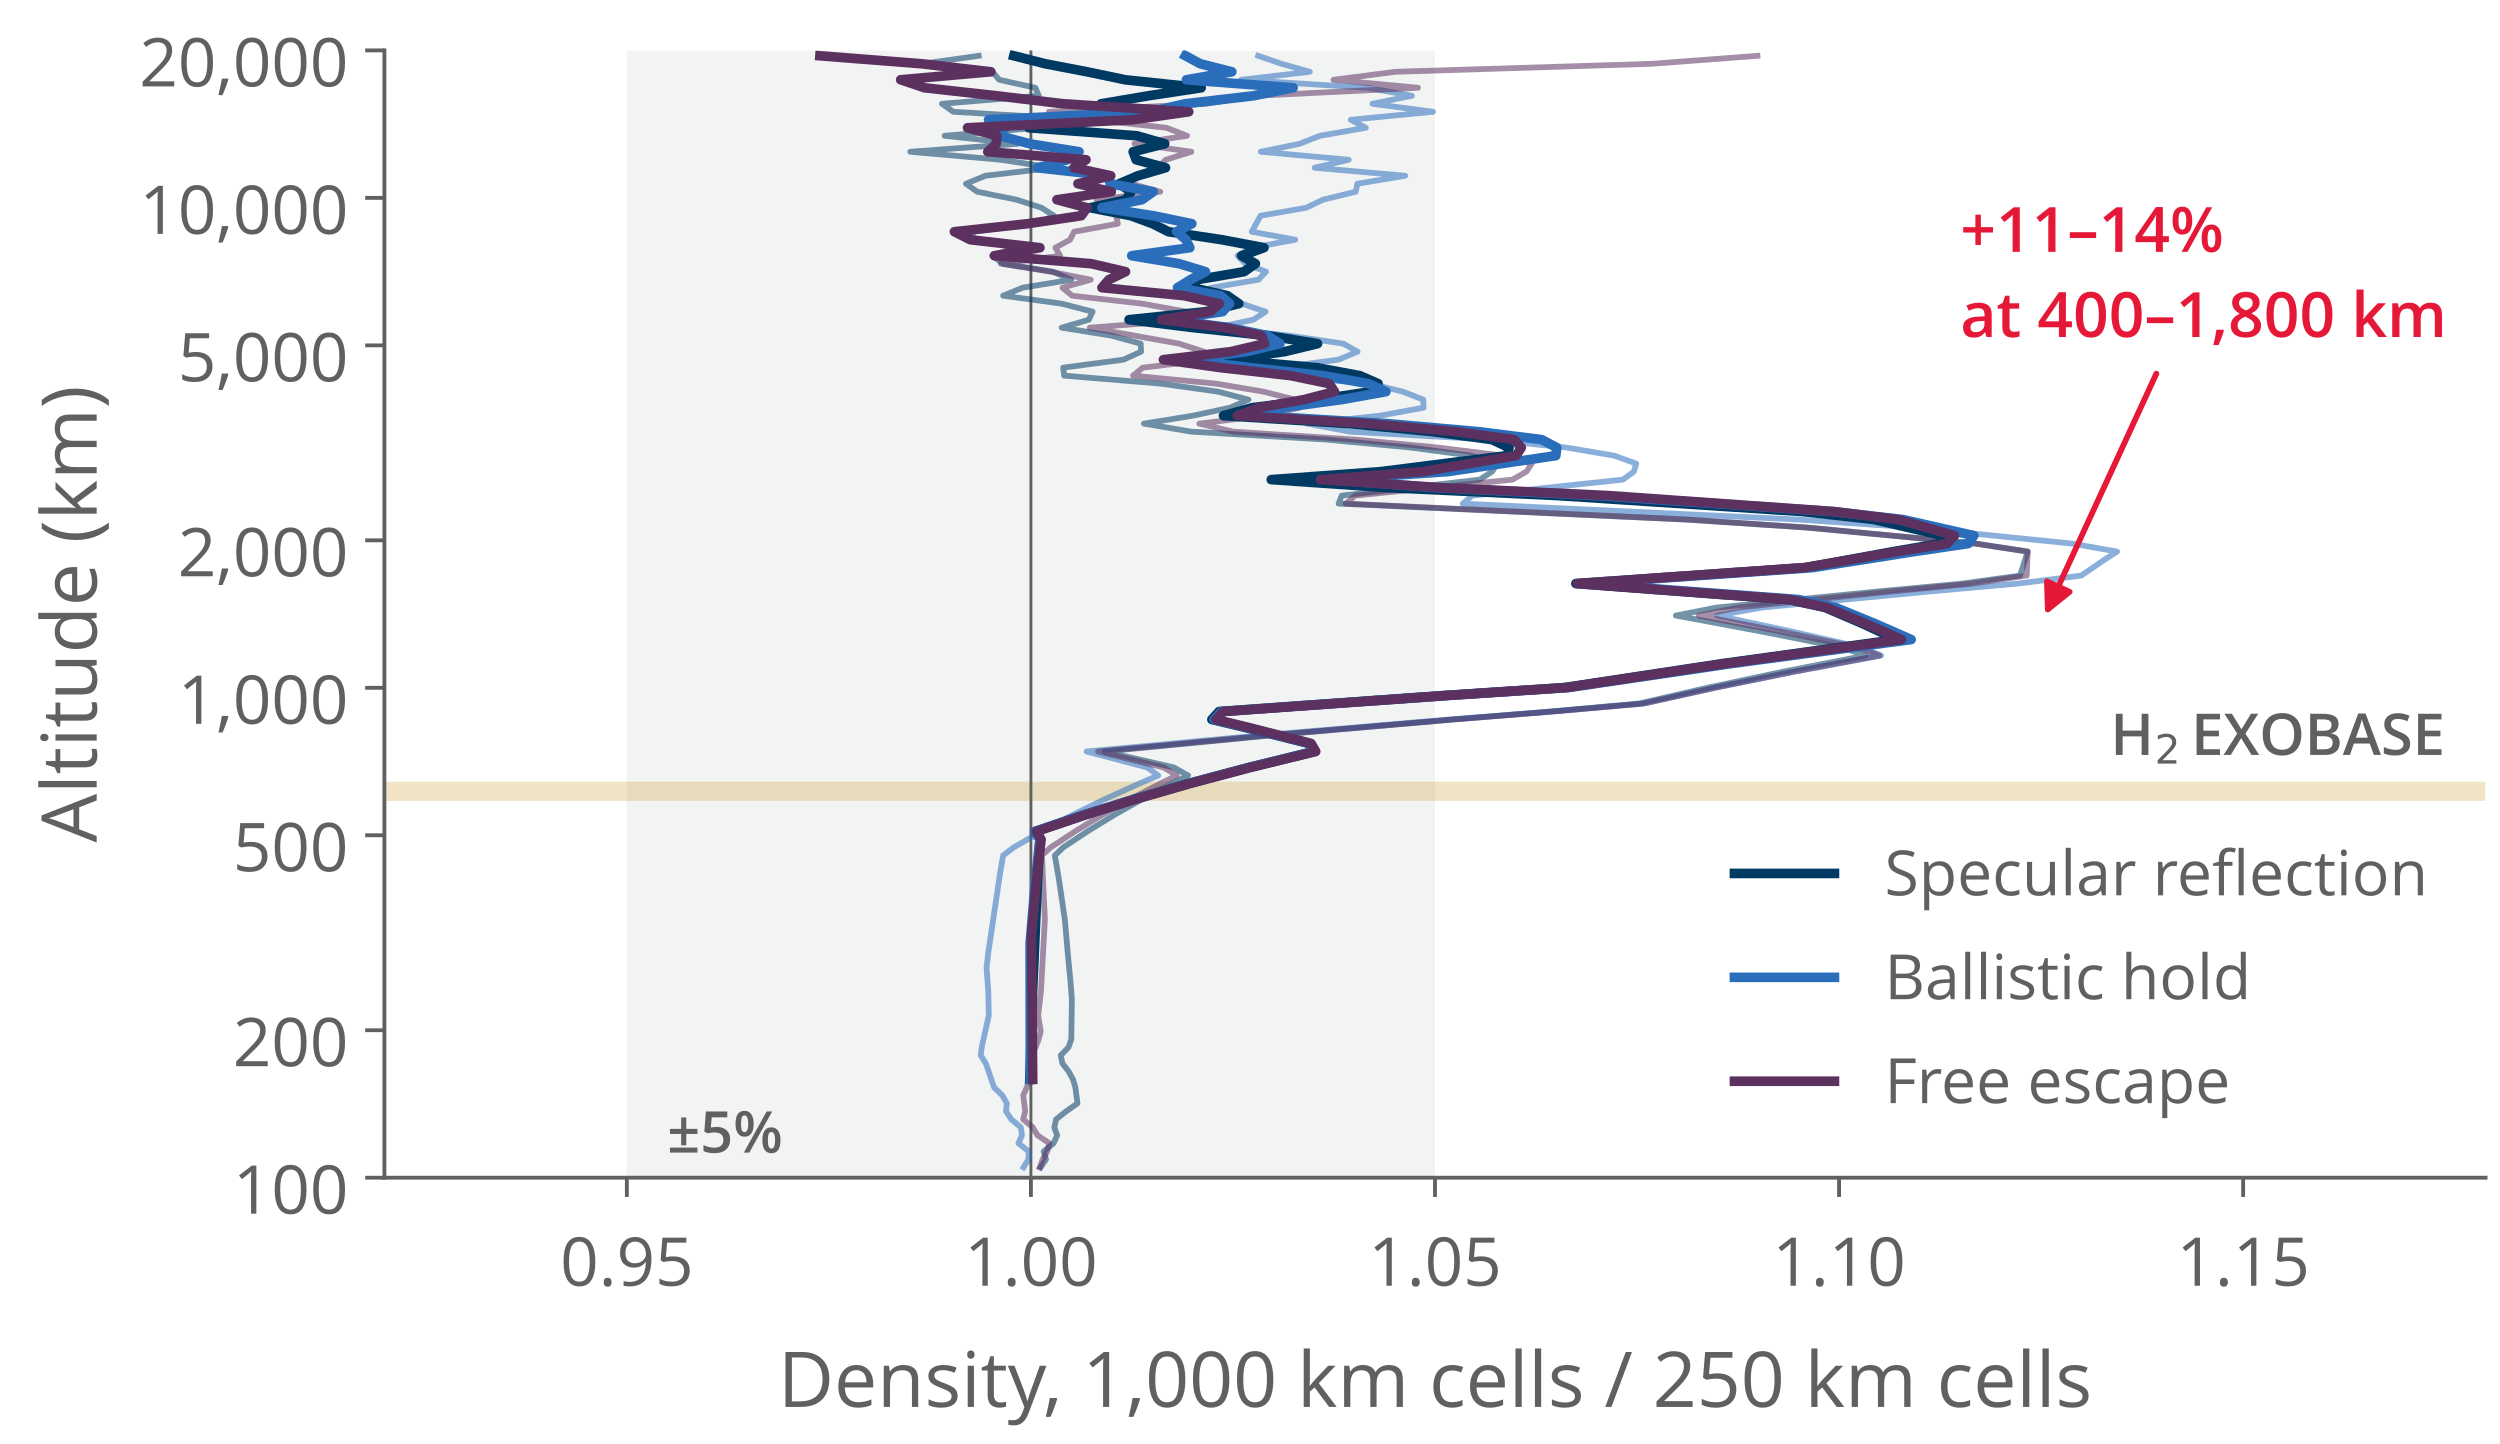
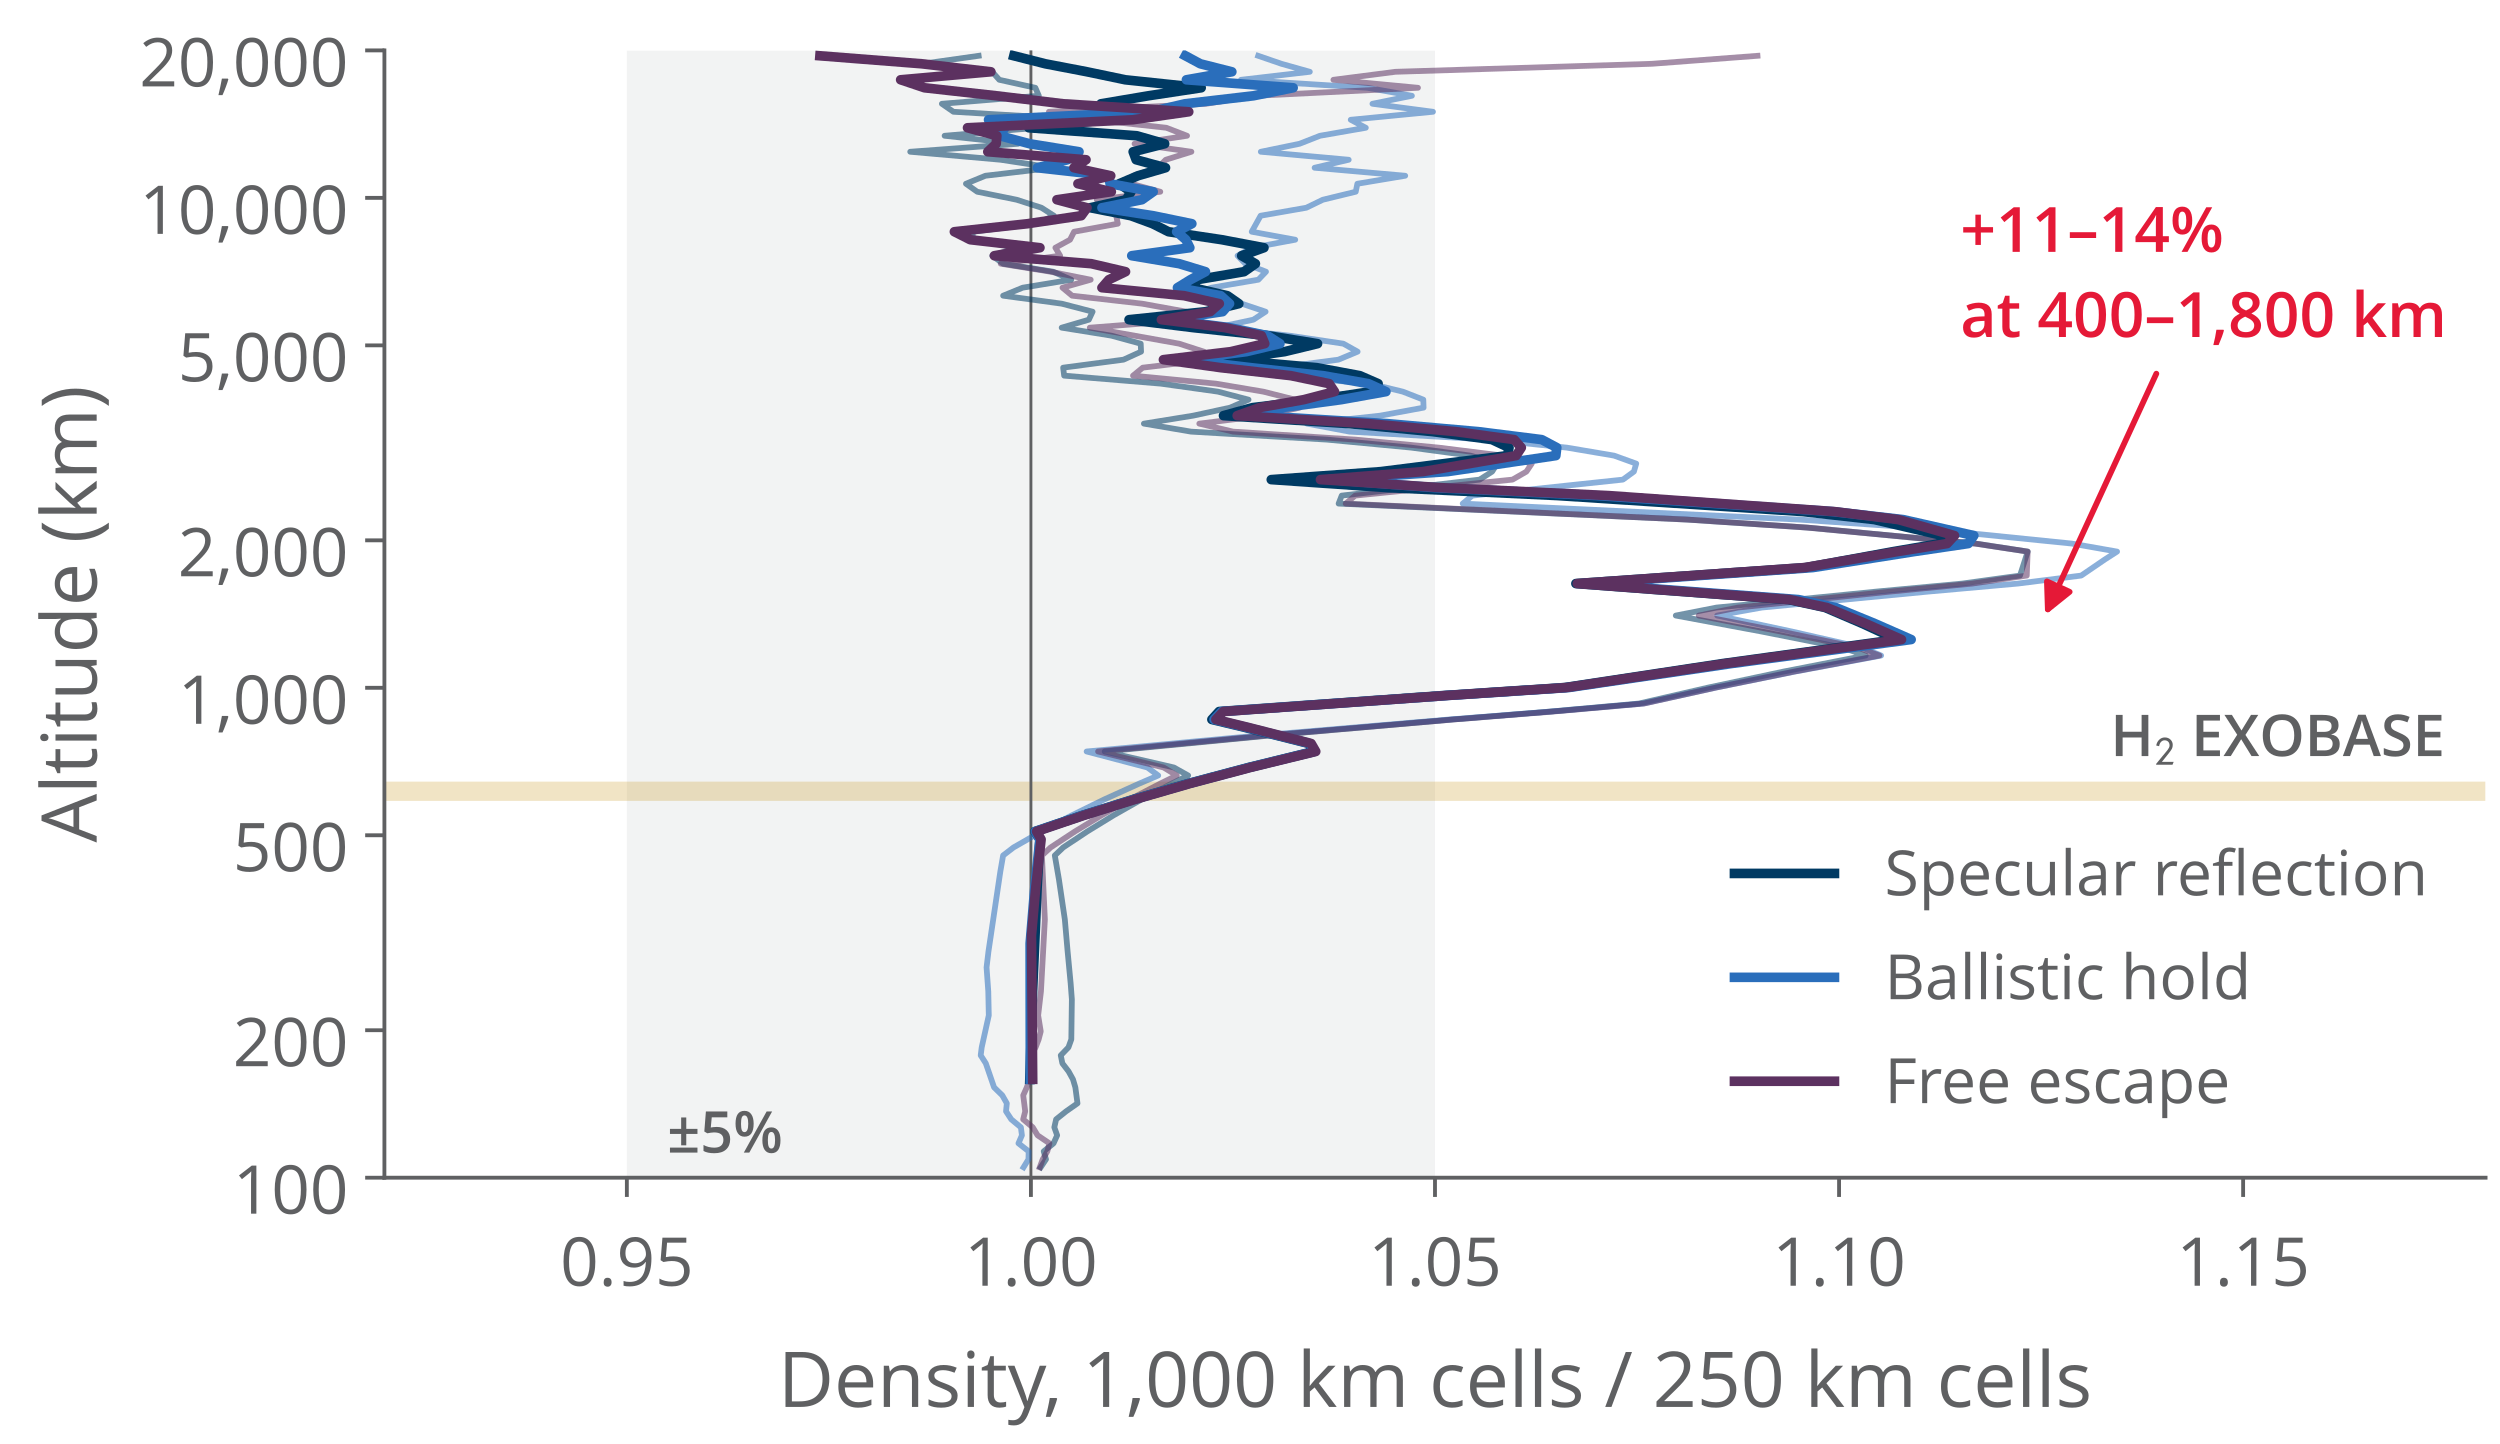
<svg xmlns="http://www.w3.org/2000/svg" xmlns:xlink="http://www.w3.org/1999/xlink" width="519.84pt" height="300.24pt" viewBox="0 0 519.84 300.24" version="1.1">
  <defs>
    <style type="text/css">*{stroke-linejoin: round; stroke-linecap: butt}</style>
  </defs>
  <g id="figure_1">
    <g id="patch_1">
      <path d="M 0 300.24  L 519.84 300.24  L 519.84 0  L 0 0  L 0 300.24  z " style="fill: none" />
    </g>
    <g id="axes_1">
      <g id="patch_2">
        <path d="M 79.932 244.885  L 516.84 244.885  L 516.84 10.482  L 79.932 10.482  L 79.932 244.885  z " style="fill: none" />
      </g>
      <g id="patch_3">
-         <path d="M 130.345 244.885  L 298.386 244.885  L 298.386 10.482  L 130.345 10.482  z " clip-path="url(#p59754232f8)" style="fill: #5f6062; opacity: 0.08" />
+         <path d="M 130.345 244.885  L 298.386 244.885  L 298.386 10.482  L 130.345 10.482  z " clip-path="url(#p9bee282bf4)" style="fill: #5f6062; opacity: 0.08" />
      </g>
      <g id="patch_4">
-         <path d="M 79.932 166.529  L 516.84 166.529  L 516.84 162.528  L 79.932 162.528  z " clip-path="url(#p59754232f8)" style="fill: #c79316; opacity: 0.25" />
+         <path d="M 79.932 166.529  L 516.84 166.529  L 516.84 162.528  L 79.932 162.528  z " clip-path="url(#p9bee282bf4)" style="fill: #c79316; opacity: 0.25" />
      </g>
      <g id="matplotlib.axis_1">
        <g id="xtick_1">
          <g id="line2d_1">
            <defs>
-               <path id="m4f44b97fc5" d="M 0 0  L 0 4  " style="stroke: #5f6062; stroke-width: 0.8" />
+               <path id="m18a85707ac" d="M 0 0  L 0 4  " style="stroke: #5f6062; stroke-width: 0.8" />
            </defs>
            <g>
-               <use xlink:href="#m4f44b97fc5" x="130.345" y="244.885" style="fill: #5f6062; stroke: #5f6062; stroke-width: 0.8" />
+               <use xlink:href="#m18a85707ac" x="130.345" y="244.885" style="fill: #5f6062; stroke: #5f6062; stroke-width: 0.8" />
            </g>
          </g>
          <g id="text_1">
            <text style="font-size: 14px; font-family: 'Open Sans', 'DejaVu Sans', sans-serif; text-anchor: middle; fill: #5f6062" x="130.345" y="267.349" transform="rotate(-0 130.3445 267.3491)">0.95</text>
          </g>
        </g>
        <g id="xtick_2">
          <g id="line2d_2">
            <g>
-               <use xlink:href="#m4f44b97fc5" x="214.365" y="244.885" style="fill: #5f6062; stroke: #5f6062; stroke-width: 0.8" />
+               <use xlink:href="#m18a85707ac" x="214.365" y="244.885" style="fill: #5f6062; stroke: #5f6062; stroke-width: 0.8" />
            </g>
          </g>
          <g id="text_2">
            <text style="font-size: 14px; font-family: 'Open Sans', 'DejaVu Sans', sans-serif; text-anchor: middle; fill: #5f6062" x="214.365" y="267.349" transform="rotate(-0 214.3652 267.3491)">1.00</text>
          </g>
        </g>
        <g id="xtick_3">
          <g id="line2d_3">
            <g>
-               <use xlink:href="#m4f44b97fc5" x="298.386" y="244.885" style="fill: #5f6062; stroke: #5f6062; stroke-width: 0.8" />
+               <use xlink:href="#m18a85707ac" x="298.386" y="244.885" style="fill: #5f6062; stroke: #5f6062; stroke-width: 0.8" />
            </g>
          </g>
          <g id="text_3">
            <text style="font-size: 14px; font-family: 'Open Sans', 'DejaVu Sans', sans-serif; text-anchor: middle; fill: #5f6062" x="298.386" y="267.349" transform="rotate(-0 298.3859 267.3491)">1.05</text>
          </g>
        </g>
        <g id="xtick_4">
          <g id="line2d_4">
            <g>
-               <use xlink:href="#m4f44b97fc5" x="382.407" y="244.885" style="fill: #5f6062; stroke: #5f6062; stroke-width: 0.8" />
+               <use xlink:href="#m18a85707ac" x="382.407" y="244.885" style="fill: #5f6062; stroke: #5f6062; stroke-width: 0.8" />
            </g>
          </g>
          <g id="text_4">
            <text style="font-size: 14px; font-family: 'Open Sans', 'DejaVu Sans', sans-serif; text-anchor: middle; fill: #5f6062" x="382.407" y="267.349" transform="rotate(-0 382.4066 267.3491)">1.10</text>
          </g>
        </g>
        <g id="xtick_5">
          <g id="line2d_5">
            <g>
-               <use xlink:href="#m4f44b97fc5" x="466.427" y="244.885" style="fill: #5f6062; stroke: #5f6062; stroke-width: 0.8" />
+               <use xlink:href="#m18a85707ac" x="466.427" y="244.885" style="fill: #5f6062; stroke: #5f6062; stroke-width: 0.8" />
            </g>
          </g>
          <g id="text_5">
            <text style="font-size: 14px; font-family: 'Open Sans', 'DejaVu Sans', sans-serif; text-anchor: middle; fill: #5f6062" x="466.427" y="267.349" transform="rotate(-0 466.4273 267.3491)">1.15</text>
          </g>
        </g>
        <g id="text_6">
          <text style="font-size: 16px; font-family: 'Open Sans', 'DejaVu Sans', sans-serif; text-anchor: middle; fill: #5f6062" x="298.386" y="292.552" transform="rotate(-0 298.3859 292.5523)">Density, 1,000 km cells / 250 km cells</text>
        </g>
      </g>
      <g id="matplotlib.axis_2">
        <g id="ytick_1">
          <g id="line2d_6">
            <defs>
-               <path id="m97c37edeb1" d="M 0 0  L -4 0  " style="stroke: #5f6062; stroke-width: 0.8" />
+               <path id="md22df228d2" d="M 0 0  L -4 0  " style="stroke: #5f6062; stroke-width: 0.8" />
            </defs>
            <g>
-               <use xlink:href="#m97c37edeb1" x="79.932" y="244.885" style="fill: #5f6062; stroke: #5f6062; stroke-width: 0.8" />
+               <use xlink:href="#md22df228d2" x="79.932" y="244.885" style="fill: #5f6062; stroke: #5f6062; stroke-width: 0.8" />
            </g>
          </g>
          <g id="text_7">
            <text style="font-size: 14px; font-family: 'Open Sans', 'DejaVu Sans', sans-serif; text-anchor: end; fill: #5f6062" x="72.432" y="252.367" transform="rotate(-0 72.43211 252.3672)">100</text>
          </g>
        </g>
        <g id="ytick_2">
          <g id="line2d_7">
            <g>
-               <use xlink:href="#m97c37edeb1" x="79.932" y="214.22" style="fill: #5f6062; stroke: #5f6062; stroke-width: 0.8" />
+               <use xlink:href="#md22df228d2" x="79.932" y="214.22" style="fill: #5f6062; stroke: #5f6062; stroke-width: 0.8" />
            </g>
          </g>
          <g id="text_8">
            <text style="font-size: 14px; font-family: 'Open Sans', 'DejaVu Sans', sans-serif; text-anchor: end; fill: #5f6062" x="72.432" y="221.702" transform="rotate(-0 72.43211 221.7016)">200</text>
          </g>
        </g>
        <g id="ytick_3">
          <g id="line2d_8">
            <g>
-               <use xlink:href="#m97c37edeb1" x="79.932" y="173.682" style="fill: #5f6062; stroke: #5f6062; stroke-width: 0.8" />
+               <use xlink:href="#md22df228d2" x="79.932" y="173.682" style="fill: #5f6062; stroke: #5f6062; stroke-width: 0.8" />
            </g>
          </g>
          <g id="text_9">
            <text style="font-size: 14px; font-family: 'Open Sans', 'DejaVu Sans', sans-serif; text-anchor: end; fill: #5f6062" x="72.432" y="181.164" transform="rotate(-0 72.43211 181.164)">500</text>
          </g>
        </g>
        <g id="ytick_4">
          <g id="line2d_9">
            <g>
-               <use xlink:href="#m97c37edeb1" x="79.932" y="143.016" style="fill: #5f6062; stroke: #5f6062; stroke-width: 0.8" />
+               <use xlink:href="#md22df228d2" x="79.932" y="143.016" style="fill: #5f6062; stroke: #5f6062; stroke-width: 0.8" />
            </g>
          </g>
          <g id="text_10">
            <text style="font-size: 14px; font-family: 'Open Sans', 'DejaVu Sans', sans-serif; text-anchor: end; fill: #5f6062" x="72.432" y="150.498" transform="rotate(-0 72.43211 150.4984)">1,000</text>
          </g>
        </g>
        <g id="ytick_5">
          <g id="line2d_10">
            <g>
-               <use xlink:href="#m97c37edeb1" x="79.932" y="112.351" style="fill: #5f6062; stroke: #5f6062; stroke-width: 0.8" />
+               <use xlink:href="#md22df228d2" x="79.932" y="112.351" style="fill: #5f6062; stroke: #5f6062; stroke-width: 0.8" />
            </g>
          </g>
          <g id="text_11">
            <text style="font-size: 14px; font-family: 'Open Sans', 'DejaVu Sans', sans-serif; text-anchor: end; fill: #5f6062" x="72.432" y="119.833" transform="rotate(-0 72.43211 119.8329)">2,000</text>
          </g>
        </g>
        <g id="ytick_6">
          <g id="line2d_11">
            <g>
-               <use xlink:href="#m97c37edeb1" x="79.932" y="71.813" style="fill: #5f6062; stroke: #5f6062; stroke-width: 0.8" />
+               <use xlink:href="#md22df228d2" x="79.932" y="71.813" style="fill: #5f6062; stroke: #5f6062; stroke-width: 0.8" />
            </g>
          </g>
          <g id="text_12">
            <text style="font-size: 14px; font-family: 'Open Sans', 'DejaVu Sans', sans-serif; text-anchor: end; fill: #5f6062" x="72.432" y="79.295" transform="rotate(-0 72.43211 79.29522)">5,000</text>
          </g>
        </g>
        <g id="ytick_7">
          <g id="line2d_12">
            <g>
-               <use xlink:href="#m97c37edeb1" x="79.932" y="41.148" style="fill: #5f6062; stroke: #5f6062; stroke-width: 0.8" />
+               <use xlink:href="#md22df228d2" x="79.932" y="41.148" style="fill: #5f6062; stroke: #5f6062; stroke-width: 0.8" />
            </g>
          </g>
          <g id="text_13">
            <text style="font-size: 14px; font-family: 'Open Sans', 'DejaVu Sans', sans-serif; text-anchor: end; fill: #5f6062" x="72.432" y="48.63" transform="rotate(-0 72.43211 48.62966)">10,000</text>
          </g>
        </g>
        <g id="ytick_8">
          <g id="line2d_13">
            <g>
-               <use xlink:href="#m97c37edeb1" x="79.932" y="10.482" style="fill: #5f6062; stroke: #5f6062; stroke-width: 0.8" />
+               <use xlink:href="#md22df228d2" x="79.932" y="10.482" style="fill: #5f6062; stroke: #5f6062; stroke-width: 0.8" />
            </g>
          </g>
          <g id="text_14">
            <text style="font-size: 14px; font-family: 'Open Sans', 'DejaVu Sans', sans-serif; text-anchor: end; fill: #5f6062" x="72.432" y="17.964" transform="rotate(-0 72.43211 17.96411)">20,000</text>
          </g>
        </g>
        <g id="text_15">
          <text style="font-size: 16px; font-family: 'Open Sans', 'DejaVu Sans', sans-serif; text-anchor: middle; fill: #5f6062" x="20.102" y="127.684" transform="rotate(-90 20.1018 127.6837)">Altitude (km)</text>
        </g>
      </g>
      <g id="line2d_14">
-         <path d="M 214.365 244.885  L 214.365 10.482  " clip-path="url(#p59754232f8)" style="fill: none; stroke: #5f6062; stroke-width: 0.6; stroke-linecap: square" />
+         <path d="M 214.365 244.885  L 214.365 10.482  " clip-path="url(#p9bee282bf4)" style="fill: none; stroke: #5f6062; stroke-width: 0.6; stroke-linecap: square" />
      </g>
      <g id="line2d_15">
-         <path d="M 216.397 242.727  L 217.5 241.064  L 217.03 239.401  L 219.072 237.738  L 219.82 236.076  L 219.231 234.413  L 219.605 232.75  L 221.68 231.087  L 224.048 229.425  L 223.604 226.099  L 223.11 224.436  L 222.189 222.774  L 220.908 221.111  L 220.571 219.448  L 222.167 217.785  L 222.765 216.122  L 222.879 207.809  L 222.626 204.483  L 221.995 197.832  L 221.417 191.181  L 220.189 182.867  L 219.333 177.879  L 221.073 176.216  L 226.083 172.891  L 231.501 169.565  L 237.361 166.24  L 243.701 162.914  L 247.064 161.251  L 244.089 159.588  L 229.71 156.263  L 264.053 152.937  L 302.008 149.612  L 322.418 147.949  L 340.813 146.286  L 355.23 142.961  L 370.902 139.635  L 387.948 136.31  L 383.047 134.647  L 366.32 131.321  L 348.458 127.996  L 356.922 126.333  L 390.182 123.008  L 408.019 121.345  L 420.028 119.682  L 421.632 114.694  L 410.819 113.031  L 375.845 109.705  L 350.785 108.043  L 278.347 104.717  L 278.992 103.054  L 307.663 99.729  L 310.267 98.066  L 311.319 96.403  L 305.764 94.741  L 293.464 93.078  L 275.929 91.415  L 247.653 89.752  L 237.857 88.089  L 248.113 86.427  L 255.784 84.764  L 259.617 83.101  L 253.254 81.438  L 241.384 79.776  L 221.277 78.113  L 221.068 76.45  L 233.617 74.787  L 237.268 73.125  L 237.195 71.462  L 231.117 69.799  L 220.761 68.136  L 226.415 66.474  L 227.19 64.811  L 220.777 63.148  L 208.588 61.485  L 212.644 59.822  L 222.744 58.16  L 218.98 56.497  L 208.581 54.834  L 206.338 53.171  L 211.504 51.509  L 202.359 49.846  L 202.185 48.183  L 215.546 46.52  L 219.156 44.858  L 216.553 43.195  L 211.395 41.532  L 203.195 39.869  L 200.856 38.207  L 204.907 36.544  L 219.001 34.881  L 208.042 33.218  L 189.268 31.555  L 211.692 29.893  L 196.418 28.23  L 215.721 26.567  L 226.186 24.904  L 198.249 23.242  L 195.852 21.579  L 216.011 19.916  L 215.291 18.253  L 207.785 16.591  L 206.313 14.928  L 191.782 13.265  L 203.496 11.602  L 203.496 11.602  " clip-path="url(#p59754232f8)" style="fill: none; stroke: #003a63; stroke-opacity: 0.55; stroke-width: 1.2; stroke-linecap: square" />
+         <path d="M 216.397 242.727  L 217.5 241.064  L 217.03 239.401  L 219.072 237.738  L 219.82 236.076  L 219.231 234.413  L 219.605 232.75  L 221.68 231.087  L 224.048 229.425  L 223.604 226.099  L 223.11 224.436  L 222.189 222.774  L 220.908 221.111  L 220.571 219.448  L 222.167 217.785  L 222.765 216.122  L 222.879 207.809  L 222.626 204.483  L 221.995 197.832  L 221.417 191.181  L 220.189 182.867  L 219.333 177.879  L 221.073 176.216  L 226.083 172.891  L 231.501 169.565  L 237.361 166.24  L 243.701 162.914  L 247.064 161.251  L 244.089 159.588  L 229.71 156.263  L 264.053 152.937  L 302.008 149.612  L 322.418 147.949  L 340.813 146.286  L 355.23 142.961  L 370.902 139.635  L 387.948 136.31  L 383.047 134.647  L 366.32 131.321  L 348.458 127.996  L 356.922 126.333  L 390.182 123.008  L 408.019 121.345  L 420.028 119.682  L 421.632 114.694  L 410.819 113.031  L 375.845 109.705  L 350.785 108.043  L 278.347 104.717  L 278.992 103.054  L 307.663 99.729  L 310.267 98.066  L 311.319 96.403  L 305.764 94.741  L 293.464 93.078  L 275.929 91.415  L 247.653 89.752  L 237.857 88.089  L 248.113 86.427  L 255.784 84.764  L 259.617 83.101  L 253.254 81.438  L 241.384 79.776  L 221.277 78.113  L 221.068 76.45  L 233.617 74.787  L 237.268 73.125  L 237.195 71.462  L 231.117 69.799  L 220.761 68.136  L 226.415 66.474  L 227.19 64.811  L 220.777 63.148  L 208.588 61.485  L 212.644 59.822  L 222.744 58.16  L 218.98 56.497  L 208.581 54.834  L 206.338 53.171  L 211.504 51.509  L 202.359 49.846  L 202.185 48.183  L 215.546 46.52  L 219.156 44.858  L 216.553 43.195  L 211.395 41.532  L 203.195 39.869  L 200.856 38.207  L 204.907 36.544  L 219.001 34.881  L 208.042 33.218  L 189.268 31.555  L 211.692 29.893  L 196.418 28.23  L 215.721 26.567  L 226.186 24.904  L 198.249 23.242  L 195.852 21.579  L 216.011 19.916  L 215.291 18.253  L 207.785 16.591  L 206.313 14.928  L 191.782 13.265  L 203.496 11.602  L 203.496 11.602  " clip-path="url(#p9bee282bf4)" style="fill: none; stroke: #003a63; stroke-opacity: 0.55; stroke-width: 1.2; stroke-linecap: square" />
      </g>
      <g id="line2d_16">
-         <path d="M 212.834 242.727  L 213.849 241.064  L 213.894 239.401  L 211.773 237.738  L 212.493 236.076  L 212.281 234.413  L 210.276 232.75  L 209.189 231.087  L 209.354 229.425  L 208.411 227.762  L 206.704 226.099  L 204.987 221.111  L 203.923 219.448  L 204.131 217.785  L 205.605 211.134  L 205.499 206.146  L 205.14 201.158  L 205.538 197.832  L 208.008 181.204  L 208.583 177.879  L 210.748 176.216  L 216.542 172.891  L 222.81 169.565  L 229.594 166.24  L 236.938 162.914  L 240.835 161.251  L 238.589 159.588  L 225.949 156.263  L 261.714 152.937  L 301.267 149.612  L 322.552 147.949  L 341.749 146.286  L 356.855 142.961  L 373.281 139.635  L 391.156 136.31  L 387.184 134.647  L 372.624 131.321  L 357.055 127.996  L 366.341 126.333  L 400.995 123.008  L 419.588 121.345  L 432.763 119.682  L 437.635 116.357  L 440.217 114.694  L 430.816 113.031  L 398.007 109.705  L 374.112 108.043  L 304.15 104.717  L 306.156 103.054  L 337.465 99.729  L 339.744 98.066  L 340.231 96.403  L 335.623 94.741  L 325.804 93.078  L 309.719 91.415  L 280.607 89.752  L 271.768 88.089  L 286.993 86.427  L 296.013 84.764  L 295.955 83.101  L 291.696 81.438  L 284.848 79.776  L 265.418 78.113  L 265.62 76.45  L 278.298 74.787  L 282.297 73.125  L 279.33 71.462  L 268.161 69.799  L 252.827 68.136  L 260.617 66.474  L 263.163 64.811  L 258.207 63.148  L 247.031 61.485  L 251.886 59.822  L 261.661 58.16  L 263.245 56.497  L 258.941 54.834  L 257.335 53.171  L 260.404 51.509  L 269.327 49.846  L 260.281 48.183  L 262.122 44.858  L 271.629 43.195  L 275.065 41.532  L 281.907 39.869  L 282.244 38.207  L 292.193 36.544  L 273.355 34.881  L 280.444 33.218  L 262.17 31.555  L 270.231 29.893  L 274.47 28.23  L 284.001 26.567  L 280.868 24.904  L 297.969 23.242  L 285.382 21.579  L 293.584 19.916  L 284.331 18.253  L 258.046 16.591  L 272.357 14.928  L 266.447 13.265  L 261.624 11.602  L 261.624 11.602  " clip-path="url(#p59754232f8)" style="fill: none; stroke: #2a6ebb; stroke-opacity: 0.55; stroke-width: 1.2; stroke-linecap: square" />
+         <path d="M 212.834 242.727  L 213.849 241.064  L 213.894 239.401  L 211.773 237.738  L 212.493 236.076  L 212.281 234.413  L 210.276 232.75  L 209.189 231.087  L 209.354 229.425  L 208.411 227.762  L 206.704 226.099  L 204.987 221.111  L 203.923 219.448  L 204.131 217.785  L 205.605 211.134  L 205.499 206.146  L 205.14 201.158  L 205.538 197.832  L 208.008 181.204  L 208.583 177.879  L 210.748 176.216  L 216.542 172.891  L 222.81 169.565  L 229.594 166.24  L 236.938 162.914  L 240.835 161.251  L 238.589 159.588  L 225.949 156.263  L 261.714 152.937  L 301.267 149.612  L 322.552 147.949  L 341.749 146.286  L 356.855 142.961  L 373.281 139.635  L 391.156 136.31  L 387.184 134.647  L 372.624 131.321  L 357.055 127.996  L 366.341 126.333  L 400.995 123.008  L 419.588 121.345  L 432.763 119.682  L 437.635 116.357  L 440.217 114.694  L 430.816 113.031  L 398.007 109.705  L 374.112 108.043  L 304.15 104.717  L 306.156 103.054  L 337.465 99.729  L 339.744 98.066  L 340.231 96.403  L 335.623 94.741  L 325.804 93.078  L 309.719 91.415  L 280.607 89.752  L 271.768 88.089  L 286.993 86.427  L 296.013 84.764  L 295.955 83.101  L 291.696 81.438  L 284.848 79.776  L 265.418 78.113  L 265.62 76.45  L 278.298 74.787  L 282.297 73.125  L 279.33 71.462  L 268.161 69.799  L 252.827 68.136  L 260.617 66.474  L 263.163 64.811  L 258.207 63.148  L 247.031 61.485  L 251.886 59.822  L 261.661 58.16  L 263.245 56.497  L 258.941 54.834  L 257.335 53.171  L 260.404 51.509  L 269.327 49.846  L 260.281 48.183  L 262.122 44.858  L 271.629 43.195  L 275.065 41.532  L 281.907 39.869  L 282.244 38.207  L 292.193 36.544  L 273.355 34.881  L 280.444 33.218  L 262.17 31.555  L 270.231 29.893  L 274.47 28.23  L 284.001 26.567  L 280.868 24.904  L 297.969 23.242  L 285.382 21.579  L 293.584 19.916  L 284.331 18.253  L 258.046 16.591  L 272.357 14.928  L 266.447 13.265  L 261.624 11.602  L 261.624 11.602  " clip-path="url(#p9bee282bf4)" style="fill: none; stroke: #2a6ebb; stroke-opacity: 0.55; stroke-width: 1.2; stroke-linecap: square" />
      </g>
      <g id="line2d_17">
-         <path d="M 216.206 242.727  L 216.813 241.064  L 217.782 239.401  L 218.213 237.738  L 215.75 236.076  L 214.751 234.413  L 212.757 232.75  L 213.177 231.087  L 212.765 227.762  L 213.511 226.099  L 214.078 224.436  L 214.487 222.774  L 214.692 221.111  L 214.337 219.448  L 215.342 217.785  L 215.977 216.122  L 216.407 214.46  L 215.872 211.134  L 216.451 206.146  L 216.995 196.169  L 217.266 191.181  L 216.654 177.879  L 218.461 176.216  L 223.518 172.891  L 228.986 169.565  L 234.901 166.24  L 241.302 162.914  L 244.696 161.251  L 241.959 159.588  L 228.333 156.263  L 263.404 152.937  L 302.178 149.612  L 323.036 147.949  L 341.86 146.286  L 356.826 142.961  L 373.098 139.635  L 390.804 136.31  L 386.263 134.647  L 370.292 131.321  L 353.228 127.996  L 361.348 126.333  L 393.11 123.008  L 410.132 121.345  L 421.436 119.682  L 421.625 114.694  L 410.652 113.031  L 375.721 109.705  L 350.938 108.043  L 279.82 104.717  L 281.791 103.054  L 314.502 99.729  L 317.396 98.066  L 318.502 96.403  L 312.474 94.741  L 299.167 93.078  L 281.846 91.415  L 256.404 89.752  L 249.378 88.089  L 262.72 86.427  L 270.25 84.764  L 269.314 83.101  L 262.684 81.438  L 252.845 79.776  L 235.593 78.113  L 237.622 76.45  L 251.441 74.787  L 250.339 73.125  L 245.178 71.462  L 226.609 68.136  L 247.953 66.474  L 246.688 64.811  L 237.513 63.148  L 222.926 61.485  L 220.93 59.822  L 226.794 58.16  L 218.432 56.497  L 208.09 54.834  L 220.442 53.171  L 219.452 51.509  L 222.496 49.846  L 223.342 48.183  L 232.429 46.52  L 232.104 44.858  L 229.793 43.195  L 228.059 41.532  L 241.266 39.869  L 235.215 38.207  L 235.673 36.544  L 240.779 34.881  L 242.394 33.218  L 247.735 31.555  L 235.912 29.893  L 246.831 28.23  L 242.521 26.567  L 227.347 24.904  L 218.112 23.242  L 250.791 21.579  L 261.079 19.916  L 294.847 18.253  L 277.268 16.591  L 290.141 14.928  L 343.469 13.265  L 365.443 11.602  L 365.443 11.602  " clip-path="url(#p59754232f8)" style="fill: none; stroke: #5c3160; stroke-opacity: 0.55; stroke-width: 1.2; stroke-linecap: square" />
+         <path d="M 216.206 242.727  L 216.813 241.064  L 217.782 239.401  L 218.213 237.738  L 215.75 236.076  L 214.751 234.413  L 212.757 232.75  L 213.177 231.087  L 212.765 227.762  L 213.511 226.099  L 214.078 224.436  L 214.487 222.774  L 214.692 221.111  L 214.337 219.448  L 215.342 217.785  L 215.977 216.122  L 216.407 214.46  L 215.872 211.134  L 216.451 206.146  L 216.995 196.169  L 217.266 191.181  L 216.654 177.879  L 218.461 176.216  L 223.518 172.891  L 228.986 169.565  L 234.901 166.24  L 241.302 162.914  L 244.696 161.251  L 241.959 159.588  L 228.333 156.263  L 263.404 152.937  L 302.178 149.612  L 323.036 147.949  L 341.86 146.286  L 356.826 142.961  L 373.098 139.635  L 390.804 136.31  L 386.263 134.647  L 370.292 131.321  L 353.228 127.996  L 361.348 126.333  L 393.11 123.008  L 410.132 121.345  L 421.436 119.682  L 421.625 114.694  L 410.652 113.031  L 375.721 109.705  L 350.938 108.043  L 279.82 104.717  L 281.791 103.054  L 314.502 99.729  L 317.396 98.066  L 318.502 96.403  L 312.474 94.741  L 299.167 93.078  L 281.846 91.415  L 256.404 89.752  L 249.378 88.089  L 262.72 86.427  L 270.25 84.764  L 269.314 83.101  L 262.684 81.438  L 252.845 79.776  L 235.593 78.113  L 237.622 76.45  L 251.441 74.787  L 250.339 73.125  L 245.178 71.462  L 226.609 68.136  L 247.953 66.474  L 246.688 64.811  L 237.513 63.148  L 222.926 61.485  L 220.93 59.822  L 226.794 58.16  L 218.432 56.497  L 208.09 54.834  L 220.442 53.171  L 219.452 51.509  L 222.496 49.846  L 223.342 48.183  L 232.429 46.52  L 232.104 44.858  L 229.793 43.195  L 228.059 41.532  L 241.266 39.869  L 235.215 38.207  L 235.673 36.544  L 240.779 34.881  L 242.394 33.218  L 247.735 31.555  L 235.912 29.893  L 246.831 28.23  L 242.521 26.567  L 227.347 24.904  L 218.112 23.242  L 250.791 21.579  L 261.079 19.916  L 294.847 18.253  L 277.268 16.591  L 290.141 14.928  L 343.469 13.265  L 365.443 11.602  L 365.443 11.602  " clip-path="url(#p9bee282bf4)" style="fill: none; stroke: #5c3160; stroke-opacity: 0.55; stroke-width: 1.2; stroke-linecap: square" />
      </g>
      <g id="line2d_18">
-         <path d="M 214.132 224.436  L 214.713 206.146  L 215.663 184.53  L 216.234 174.553  L 215.221 172.891  L 225.001 169.565  L 235.609 166.24  L 247.119 162.914  L 259.615 159.588  L 273.189 156.263  L 272.159 154.6  L 258.943 151.275  L 251.994 149.612  L 253.505 147.949  L 300.179 144.624  L 325.375 142.961  L 358.249 137.972  L 382.374 134.647  L 394.47 132.984  L 387.265 129.659  L 379.53 126.333  L 371.9 124.67  L 327.688 121.345  L 375.52 118.019  L 393.712 114.694  L 403.406 113.031  L 403.982 111.368  L 389.759 108.043  L 374.89 106.38  L 323.968 103.054  L 288.419 101.392  L 264.343 99.729  L 287.108 98.066  L 313.455 94.741  L 313.782 93.078  L 310.242 91.415  L 297.897 89.752  L 280.554 88.089  L 254.407 86.427  L 260.41 84.764  L 273.961 83.101  L 285.063 81.438  L 286.562 79.776  L 282.765 78.113  L 273.819 76.45  L 255.165 74.787  L 267.098 73.125  L 273.965 71.462  L 263.648 69.799  L 248.187 68.136  L 234.767 66.474  L 250.72 64.811  L 257.592 63.148  L 255.221 61.485  L 247.999 59.822  L 248.934 58.16  L 258.677 56.497  L 261.042 54.834  L 258.19 53.171  L 262.82 51.509  L 254.051 49.846  L 242.955 48.183  L 239.668 46.52  L 235.144 44.858  L 226.712 43.195  L 234.167 41.532  L 235.186 39.869  L 232.721 38.207  L 236.625 36.544  L 242.354 34.881  L 236.244 33.218  L 235.624 31.555  L 242.177 29.893  L 236.384 28.23  L 213.932 26.567  L 229.929 24.904  L 233.562 23.242  L 228.931 21.579  L 238.797 19.916  L 249.772 18.253  L 233.976 16.591  L 226.022 14.928  L 217.356 13.265  L 210.811 11.602  L 210.811 11.602  " clip-path="url(#p59754232f8)" style="fill: none; stroke: #003a63; stroke-width: 2; stroke-linecap: square" />
+         <path d="M 214.132 224.436  L 214.713 206.146  L 215.663 184.53  L 216.234 174.553  L 215.221 172.891  L 225.001 169.565  L 235.609 166.24  L 247.119 162.914  L 259.615 159.588  L 273.189 156.263  L 272.159 154.6  L 258.943 151.275  L 251.994 149.612  L 253.505 147.949  L 300.179 144.624  L 325.375 142.961  L 358.249 137.972  L 382.374 134.647  L 394.47 132.984  L 387.265 129.659  L 379.53 126.333  L 371.9 124.67  L 327.688 121.345  L 375.52 118.019  L 393.712 114.694  L 403.406 113.031  L 403.982 111.368  L 389.759 108.043  L 374.89 106.38  L 323.968 103.054  L 288.419 101.392  L 264.343 99.729  L 287.108 98.066  L 313.455 94.741  L 313.782 93.078  L 310.242 91.415  L 297.897 89.752  L 280.554 88.089  L 254.407 86.427  L 260.41 84.764  L 273.961 83.101  L 285.063 81.438  L 286.562 79.776  L 282.765 78.113  L 273.819 76.45  L 255.165 74.787  L 267.098 73.125  L 273.965 71.462  L 263.648 69.799  L 248.187 68.136  L 234.767 66.474  L 250.72 64.811  L 257.592 63.148  L 255.221 61.485  L 247.999 59.822  L 248.934 58.16  L 258.677 56.497  L 261.042 54.834  L 258.19 53.171  L 262.82 51.509  L 254.051 49.846  L 242.955 48.183  L 239.668 46.52  L 235.144 44.858  L 226.712 43.195  L 234.167 41.532  L 235.186 39.869  L 232.721 38.207  L 236.625 36.544  L 242.354 34.881  L 236.244 33.218  L 235.624 31.555  L 242.177 29.893  L 236.384 28.23  L 213.932 26.567  L 229.929 24.904  L 233.562 23.242  L 228.931 21.579  L 238.797 19.916  L 249.772 18.253  L 233.976 16.591  L 226.022 14.928  L 217.356 13.265  L 210.811 11.602  L 210.811 11.602  " clip-path="url(#p9bee282bf4)" style="fill: none; stroke: #003a63; stroke-width: 2; stroke-linecap: square" />
      </g>
      <g id="line2d_19">
-         <path d="M 214.239 224.436  L 214.199 196.169  L 215.169 184.53  L 216.229 174.553  L 215.291 172.891  L 225.088 169.565  L 235.713 166.24  L 247.242 162.914  L 259.76 159.588  L 273.356 156.263  L 272.374 154.6  L 259.304 151.275  L 252.431 149.612  L 254.028 147.949  L 300.923 144.624  L 326.241 142.961  L 360.078 137.972  L 384.934 134.647  L 397.397 132.984  L 389.835 129.659  L 381.717 126.333  L 373.922 124.67  L 329.665 121.345  L 376.959 118.019  L 398.031 114.694  L 409.274 113.031  L 410.428 111.368  L 395.735 108.043  L 381.121 106.38  L 332.056 103.054  L 298.267 101.392  L 276.407 99.729  L 301.049 98.066  L 323.512 94.741  L 323.711 93.078  L 320.59 91.415  L 307.396 89.752  L 288.505 88.089  L 261.414 86.427  L 266.615 84.764  L 278.929 83.101  L 288.185 81.438  L 284.549 79.776  L 275.111 78.113  L 260.092 76.45  L 246.24 74.787  L 259.159 73.125  L 266.143 71.462  L 263.551 69.799  L 255.72 68.136  L 243.025 66.474  L 254.218 64.811  L 255.668 63.148  L 253.827 61.485  L 244.834 59.822  L 247.533 58.16  L 250.656 56.497  L 245.208 54.834  L 235.333 53.171  L 247.411 51.509  L 246.59 49.846  L 244.661 48.183  L 247.827 46.52  L 239.802 44.858  L 229.134 43.195  L 237.451 41.532  L 239.788 39.869  L 230.83 38.207  L 230.501 36.544  L 215.709 34.881  L 221.974 33.218  L 224.364 31.555  L 214.115 29.893  L 207.868 28.23  L 208.971 26.567  L 205.552 24.904  L 239.25 23.242  L 246.4 21.579  L 260.65 19.916  L 268.894 18.253  L 246.698 16.591  L 256.145 14.928  L 249.589 13.265  L 246.491 11.602  L 246.491 11.602  " clip-path="url(#p59754232f8)" style="fill: none; stroke: #2a6ebb; stroke-width: 2; stroke-linecap: square" />
+         <path d="M 214.239 224.436  L 214.199 196.169  L 215.169 184.53  L 216.229 174.553  L 215.291 172.891  L 225.088 169.565  L 235.713 166.24  L 247.242 162.914  L 259.76 159.588  L 273.356 156.263  L 272.374 154.6  L 259.304 151.275  L 252.431 149.612  L 254.028 147.949  L 300.923 144.624  L 326.241 142.961  L 360.078 137.972  L 384.934 134.647  L 397.397 132.984  L 389.835 129.659  L 381.717 126.333  L 373.922 124.67  L 329.665 121.345  L 376.959 118.019  L 398.031 114.694  L 409.274 113.031  L 410.428 111.368  L 395.735 108.043  L 381.121 106.38  L 332.056 103.054  L 298.267 101.392  L 276.407 99.729  L 301.049 98.066  L 323.512 94.741  L 323.711 93.078  L 320.59 91.415  L 307.396 89.752  L 288.505 88.089  L 261.414 86.427  L 266.615 84.764  L 278.929 83.101  L 288.185 81.438  L 284.549 79.776  L 275.111 78.113  L 260.092 76.45  L 246.24 74.787  L 259.159 73.125  L 266.143 71.462  L 263.551 69.799  L 255.72 68.136  L 243.025 66.474  L 254.218 64.811  L 255.668 63.148  L 253.827 61.485  L 244.834 59.822  L 247.533 58.16  L 250.656 56.497  L 245.208 54.834  L 235.333 53.171  L 247.411 51.509  L 246.59 49.846  L 244.661 48.183  L 247.827 46.52  L 239.802 44.858  L 229.134 43.195  L 237.451 41.532  L 239.788 39.869  L 230.83 38.207  L 230.501 36.544  L 215.709 34.881  L 221.974 33.218  L 224.364 31.555  L 214.115 29.893  L 207.868 28.23  L 208.971 26.567  L 205.552 24.904  L 239.25 23.242  L 246.4 21.579  L 260.65 19.916  L 268.894 18.253  L 246.698 16.591  L 256.145 14.928  L 249.589 13.265  L 246.491 11.602  L 246.491 11.602  " clip-path="url(#p9bee282bf4)" style="fill: none; stroke: #2a6ebb; stroke-width: 2; stroke-linecap: square" />
      </g>
      <g id="line2d_20">
-         <path d="M 214.734 224.436  L 214.482 194.507  L 215.37 184.53  L 216.484 174.553  L 215.548 172.891  L 225.341 169.565  L 235.962 166.24  L 247.486 162.914  L 259.999 159.588  L 273.59 156.263  L 272.631 154.6  L 259.649 151.275  L 252.821 149.612  L 254.376 147.949  L 300.726 144.624  L 325.744 142.961  L 358.876 137.972  L 383.2 134.647  L 395.392 132.984  L 387.917 129.659  L 379.892 126.333  L 372.145 124.67  L 327.973 121.345  L 375.246 118.019  L 394.571 114.694  L 404.874 113.031  L 406.411 111.368  L 394.723 108.043  L 381.459 106.38  L 334.56 103.054  L 299.402 101.392  L 274.573 99.729  L 295.868 98.066  L 315.251 94.741  L 316.337 93.078  L 314.853 91.415  L 302.697 89.752  L 284.515 88.089  L 257.256 86.427  L 261.899 84.764  L 271.113 83.101  L 277.492 81.438  L 276.385 79.776  L 268.402 78.113  L 253.799 76.45  L 241.913 74.787  L 255.89 73.125  L 262.985 71.462  L 262.306 69.799  L 254.762 68.136  L 241.495 66.474  L 251.648 64.811  L 253.541 63.148  L 246.232 61.485  L 229.131 59.822  L 230.57 58.16  L 234.039 56.497  L 226.934 54.834  L 206.767 53.171  L 216.241 51.509  L 201.741 49.846  L 198.447 48.183  L 213.656 46.52  L 224.825 44.858  L 226.032 43.195  L 219.772 41.532  L 231.085 39.869  L 224.138 38.207  L 230.964 36.544  L 223.308 34.881  L 225.819 33.218  L 205.397 31.555  L 207.149 29.893  L 207.284 28.23  L 201.182 26.567  L 235.564 24.904  L 247.183 23.242  L 221.078 21.579  L 207.166 19.916  L 192.235 18.253  L 187.278 16.591  L 206.039 14.928  L 191.658 13.265  L 170.489 11.602  L 170.489 11.602  " clip-path="url(#p59754232f8)" style="fill: none; stroke: #5c3160; stroke-width: 2; stroke-linecap: square" />
+         <path d="M 214.734 224.436  L 214.482 194.507  L 215.37 184.53  L 216.484 174.553  L 215.548 172.891  L 225.341 169.565  L 235.962 166.24  L 247.486 162.914  L 259.999 159.588  L 273.59 156.263  L 272.631 154.6  L 259.649 151.275  L 252.821 149.612  L 254.376 147.949  L 300.726 144.624  L 325.744 142.961  L 358.876 137.972  L 383.2 134.647  L 395.392 132.984  L 387.917 129.659  L 379.892 126.333  L 372.145 124.67  L 327.973 121.345  L 375.246 118.019  L 394.571 114.694  L 404.874 113.031  L 406.411 111.368  L 394.723 108.043  L 381.459 106.38  L 334.56 103.054  L 299.402 101.392  L 274.573 99.729  L 295.868 98.066  L 315.251 94.741  L 316.337 93.078  L 314.853 91.415  L 302.697 89.752  L 284.515 88.089  L 257.256 86.427  L 261.899 84.764  L 271.113 83.101  L 277.492 81.438  L 276.385 79.776  L 268.402 78.113  L 253.799 76.45  L 241.913 74.787  L 255.89 73.125  L 262.985 71.462  L 262.306 69.799  L 254.762 68.136  L 241.495 66.474  L 251.648 64.811  L 253.541 63.148  L 246.232 61.485  L 229.131 59.822  L 230.57 58.16  L 234.039 56.497  L 226.934 54.834  L 206.767 53.171  L 216.241 51.509  L 201.741 49.846  L 198.447 48.183  L 213.656 46.52  L 224.825 44.858  L 226.032 43.195  L 219.772 41.532  L 231.085 39.869  L 224.138 38.207  L 230.964 36.544  L 223.308 34.881  L 225.819 33.218  L 205.397 31.555  L 207.149 29.893  L 207.284 28.23  L 201.182 26.567  L 235.564 24.904  L 247.183 23.242  L 221.078 21.579  L 207.166 19.916  L 192.235 18.253  L 187.278 16.591  L 206.039 14.928  L 191.658 13.265  L 170.489 11.602  L 170.489 11.602  " clip-path="url(#p9bee282bf4)" style="fill: none; stroke: #5c3160; stroke-width: 2; stroke-linecap: square" />
      </g>
      <g id="patch_5">
        <path d="M 79.932 244.885  L 79.932 10.482  " style="fill: none; stroke: #5f6062; stroke-width: 0.8; stroke-linejoin: miter; stroke-linecap: square" />
      </g>
      <g id="patch_6">
        <path d="M 79.932 244.885  L 516.84 244.885  " style="fill: none; stroke: #5f6062; stroke-width: 0.8; stroke-linejoin: miter; stroke-linecap: square" />
      </g>
      <g id="text_16">
-         <text style="font-weight: 600; font-size: 12px; font-family: 'Open Sans', 'DejaVu Sans', sans-serif; text-anchor: start; fill: #5f6062" x="138.747" y="239.668" transform="rotate(-0 138.7466 239.6684)">±5%</text>
+         <text style="font-size: 12px; font-family: 'Open Sans SemiBold', 'DejaVu Sans', sans-serif; text-anchor: start; fill: #5f6062" x="138.747" y="239.668" transform="rotate(-0 138.7466 239.6684)">±5%</text>
      </g>
      <g id="text_17">
-         <g style="fill: #5f6062" transform="translate(438.8377 157.2767)">
-           <text>
-             <tspan x="0" y="-0.297" style="font-weight: 600; font-size: 12px; font-family: 'Open Sans'; fill: #5f6062">H</tspan>
-             <tspan x="13.677" y="-0.297" style="font-weight: 600; font-size: 12px; font-family: 'Open Sans'; fill: #5f6062"> </tspan>
-             <tspan x="16.794" y="-0.297" style="font-weight: 600; font-size: 12px; font-family: 'Open Sans'; fill: #5f6062">E</tspan>
-             <tspan x="23.491" y="-0.297" style="font-weight: 600; font-size: 12px; font-family: 'Open Sans'; fill: #5f6062">X</tspan>
-             <tspan x="30.962" y="-0.297" style="font-weight: 600; font-size: 12px; font-family: 'Open Sans'; fill: #5f6062">O</tspan>
-             <tspan x="40.407" y="-0.297" style="font-weight: 600; font-size: 12px; font-family: 'Open Sans'; fill: #5f6062">B</tspan>
-             <tspan x="48.317" y="-0.297" style="font-weight: 600; font-size: 12px; font-family: 'Open Sans'; fill: #5f6062">A</tspan>
-             <tspan x="56.251" y="-0.297" style="font-weight: 600; font-size: 12px; font-family: 'Open Sans'; fill: #5f6062">S</tspan>
-             <tspan x="62.848" y="-0.297" style="font-weight: 600; font-size: 12px; font-family: 'Open Sans'; fill: #5f6062">E</tspan>
-             <tspan x="9.207" y="1.503" style="font-size: 8.4px; font-family: 'STIXGeneral'; fill: #5f6062">𝟤</tspan>
-           </text>
+         <g style="fill: #5f6062" transform="translate(438.8377 157.2767) scale(0.12 -0.12)">
+           <defs>
+             <path id="OpenSans-SemiBold-2b" d="M 4203 0  L 3456 0  L 3456 2063  L 1350 2063  L 1350 0  L 600 0  L 600 4569  L 1350 4569  L 1350 2700  L 3456 2700  L 3456 4569  L 4203 4569  L 4203 0  z " transform="scale(0.015625)" />
+             <path id="STIXGeneral-Regular-cc1" d="M 3002 454  L 2816 0  L 224 0  L 224 134  L 1344 1504  L 1344 1498  L 1702 1933  Q 1952 2234 2054 2365  Q 2157 2496 2253 2685  Q 2349 2874 2349 3040  Q 2349 3437 2134 3654  Q 1920 3872 1549 3872  Q 1254 3872 1008 3629  Q 762 3386 698 2938  L 237 3046  Q 339 3616 716 3971  Q 1094 4326 1594 4326  Q 2150 4326 2502 3980  Q 2854 3635 2854 3142  Q 2854 2784 2720 2525  Q 2586 2266 2157 1728  L 1133 454  L 3002 454  z " transform="scale(0.015625)" />
+             <path id="OpenSans-SemiBold-3" transform="scale(0.015625)" />
+             <path id="OpenSans-SemiBold-28" d="M 3188 0  L 600 0  L 600 4569  L 3188 4569  L 3188 3938  L 1350 3938  L 1350 2697  L 3072 2697  L 3072 2069  L 1350 2069  L 1350 634  L 3188 634  L 3188 0  z " transform="scale(0.015625)" />
+             <path id="OpenSans-SemiBold-3b" d="M 3972 0  L 3119 0  L 1969 1872  L 813 0  L 9 0  L 1528 2369  L 113 4569  L 941 4569  L 2003 2838  L 3059 4569  L 3863 4569  L 2441 2347  L 3972 0  z " transform="scale(0.015625)" />
+             <path id="OpenSans-SemiBold-32" d="M 4656 2291  Q 4656 1584 4420 1054  Q 4184 525 3711 231  Q 3238 -63 2522 -63  Q 1794 -63 1319 232  Q 844 528 612 1059  Q 381 1591 381 2297  Q 381 3000 614 3528  Q 847 4056 1323 4348  Q 1800 4641 2528 4641  Q 3238 4641 3711 4350  Q 4184 4059 4420 3531  Q 4656 3003 4656 2291  z M 1169 2291  Q 1169 1494 1494 1034  Q 1819 575 2522 575  Q 3228 575 3548 1034  Q 3869 1494 3869 2291  Q 3869 3094 3548 3548  Q 3228 4003 2528 4003  Q 1822 4003 1495 3545  Q 1169 3088 1169 2291  z " transform="scale(0.015625)" />
+             <path id="OpenSans-SemiBold-25" d="M 600 4569  L 1959 4569  Q 2841 4569 3292 4312  Q 3744 4056 3744 3428  Q 3744 3031 3539 2762  Q 3334 2494 2953 2425  L 2953 2394  Q 3216 2347 3425 2226  Q 3634 2106 3754 1886  Q 3875 1666 3875 1313  Q 3875 684 3434 342  Q 2994 0 2241 0  L 600 0  L 600 4569  z M 1350 2684  L 2069 2684  Q 2578 2684 2775 2848  Q 2972 3013 2972 3334  Q 2972 3659 2737 3803  Q 2503 3947 2000 3947  L 1350 3947  L 1350 2684  z M 1350 2078  L 1350 628  L 2141 628  Q 2666 628 2878 831  Q 3091 1034 3091 1381  Q 3091 1700 2870 1889  Q 2650 2078 2103 2078  L 1350 2078  z " transform="scale(0.015625)" />
+             <path id="OpenSans-SemiBold-24" d="M 3431 0  L 2984 1269  L 1238 1269  L 791 0  L 0 0  L 1700 4588  L 2531 4588  L 4228 0  L 3431 0  z M 2791 1913  L 2356 3163  Q 2331 3244 2284 3391  Q 2238 3538 2189 3694  Q 2141 3850 2113 3956  Q 2081 3828 2036 3670  Q 1991 3513 1948 3373  Q 1906 3234 1884 3163  L 1447 1913  L 2791 1913  z " transform="scale(0.015625)" />
+             <path id="OpenSans-SemiBold-36" d="M 3238 1244  Q 3238 631 2797 284  Q 2356 -63 1588 -63  Q 825 -63 313 181  L 313 888  Q 591 766 934 667  Q 1278 569 1634 569  Q 2069 569 2283 739  Q 2497 909 2497 1197  Q 2497 1500 2250 1675  Q 2003 1850 1506 2050  Q 1206 2169 947 2336  Q 688 2503 528 2759  Q 369 3016 369 3403  Q 369 3981 780 4307  Q 1191 4634 1872 4634  Q 2231 4634 2548 4557  Q 2866 4481 3172 4347  L 2934 3744  Q 2653 3859 2389 3928  Q 2125 3997 1850 3997  Q 1494 3997 1301 3837  Q 1109 3678 1109 3416  Q 1109 3213 1207 3078  Q 1306 2944 1514 2831  Q 1722 2719 2050 2581  Q 2425 2425 2690 2253  Q 2956 2081 3097 1842  Q 3238 1603 3238 1244  z " transform="scale(0.015625)" />
+           </defs>
+           <use xlink:href="#OpenSans-SemiBold-2b" transform="translate(0 0.484375)" />
+           <use xlink:href="#STIXGeneral-Regular-cc1" transform="translate(76.72148 -14.51562) scale(0.7)" />
+           <use xlink:href="#OpenSans-SemiBold-3" transform="translate(113.9715 0.484375)" />
+           <use xlink:href="#OpenSans-SemiBold-28" transform="translate(139.948 0.484375)" />
+           <use xlink:href="#OpenSans-SemiBold-3b" transform="translate(195.7586 0.484375)" />
+           <use xlink:href="#OpenSans-SemiBold-32" transform="translate(258.0144 0.484375)" />
+           <use xlink:href="#OpenSans-SemiBold-25" transform="translate(336.7254 0.484375)" />
+           <use xlink:href="#OpenSans-SemiBold-24" transform="translate(402.6433 0.484375)" />
+           <use xlink:href="#OpenSans-SemiBold-36" transform="translate(468.7566 0.484375)" />
+           <use xlink:href="#OpenSans-SemiBold-28" transform="translate(523.7371 0.484375)" />
        </g>
      </g>
      <g id="patch_7">
        <path d="M 448.378 77.705  Q 436.816 102.813 425.816 126.701  " style="fill: none; stroke: #e51937; stroke-width: 1.2; stroke-linecap: round" />
        <path d="M 430.353 123.065  L 425.816 126.701  L 425.629 120.89  z " style="fill: #e51937; stroke: #e51937; stroke-width: 1.2; stroke-linecap: round" />
      </g>
      <g id="text_18">
-         <text style="font-weight: 600; font-size: 13px; font-family: 'Open Sans', 'DejaVu Sans', sans-serif; fill: #e51937" transform="translate(407.6128 52.3745)">+11–14%</text>
-         <text style="font-weight: 600; font-size: 13px; font-family: 'Open Sans', 'DejaVu Sans', sans-serif; fill: #e51937" transform="translate(407.6128 70.07812)">at 400–1,800 km</text>
+         <text style="font-size: 13px; font-family: 'Open Sans SemiBold', 'DejaVu Sans', sans-serif; fill: #e51937" transform="translate(407.6128 52.3745)">+11–14%</text>
+         <text style="font-size: 13px; font-family: 'Open Sans SemiBold', 'DejaVu Sans', sans-serif; fill: #e51937" transform="translate(407.6128 70.07812)">at 400–1,800 km</text>
      </g>
      <g id="legend_1">
        <g id="line2d_21">
          <path d="M 360.653 181.619  L 371.053 181.619  L 381.453 181.619  " style="fill: none; stroke: #003a63; stroke-width: 2; stroke-linecap: square" />
        </g>
        <g id="text_19">
          <text style="font-size: 13px; font-family: 'Open Sans', 'DejaVu Sans', sans-serif; text-anchor: start; fill: #5f6062" x="391.853" y="186.169" transform="rotate(-0 391.8529 186.1694)">Specular reflection</text>
        </g>
        <g id="line2d_22">
          <path d="M 360.653 203.223  L 371.053 203.223  L 381.453 203.223  " style="fill: none; stroke: #2a6ebb; stroke-width: 2; stroke-linecap: square" />
        </g>
        <g id="text_20">
          <text style="font-size: 13px; font-family: 'Open Sans', 'DejaVu Sans', sans-serif; text-anchor: start; fill: #5f6062" x="391.853" y="207.773" transform="rotate(-0 391.8529 207.7731)">Ballistic hold</text>
        </g>
        <g id="line2d_23">
          <path d="M 360.653 224.827  L 371.053 224.827  L 381.453 224.827  " style="fill: none; stroke: #5c3160; stroke-width: 2; stroke-linecap: square" />
        </g>
        <g id="text_21">
          <text style="font-size: 13px; font-family: 'Open Sans', 'DejaVu Sans', sans-serif; text-anchor: start; fill: #5f6062" x="391.853" y="229.377" transform="rotate(-0 391.8529 229.3767)">Free escape</text>
        </g>
      </g>
    </g>
  </g>
  <defs>
-     <clipPath id="p59754232f8">
+     <clipPath id="p9bee282bf4">
      <rect x="79.932" y="10.482" width="436.908" height="234.403" />
    </clipPath>
  </defs>
</svg>
